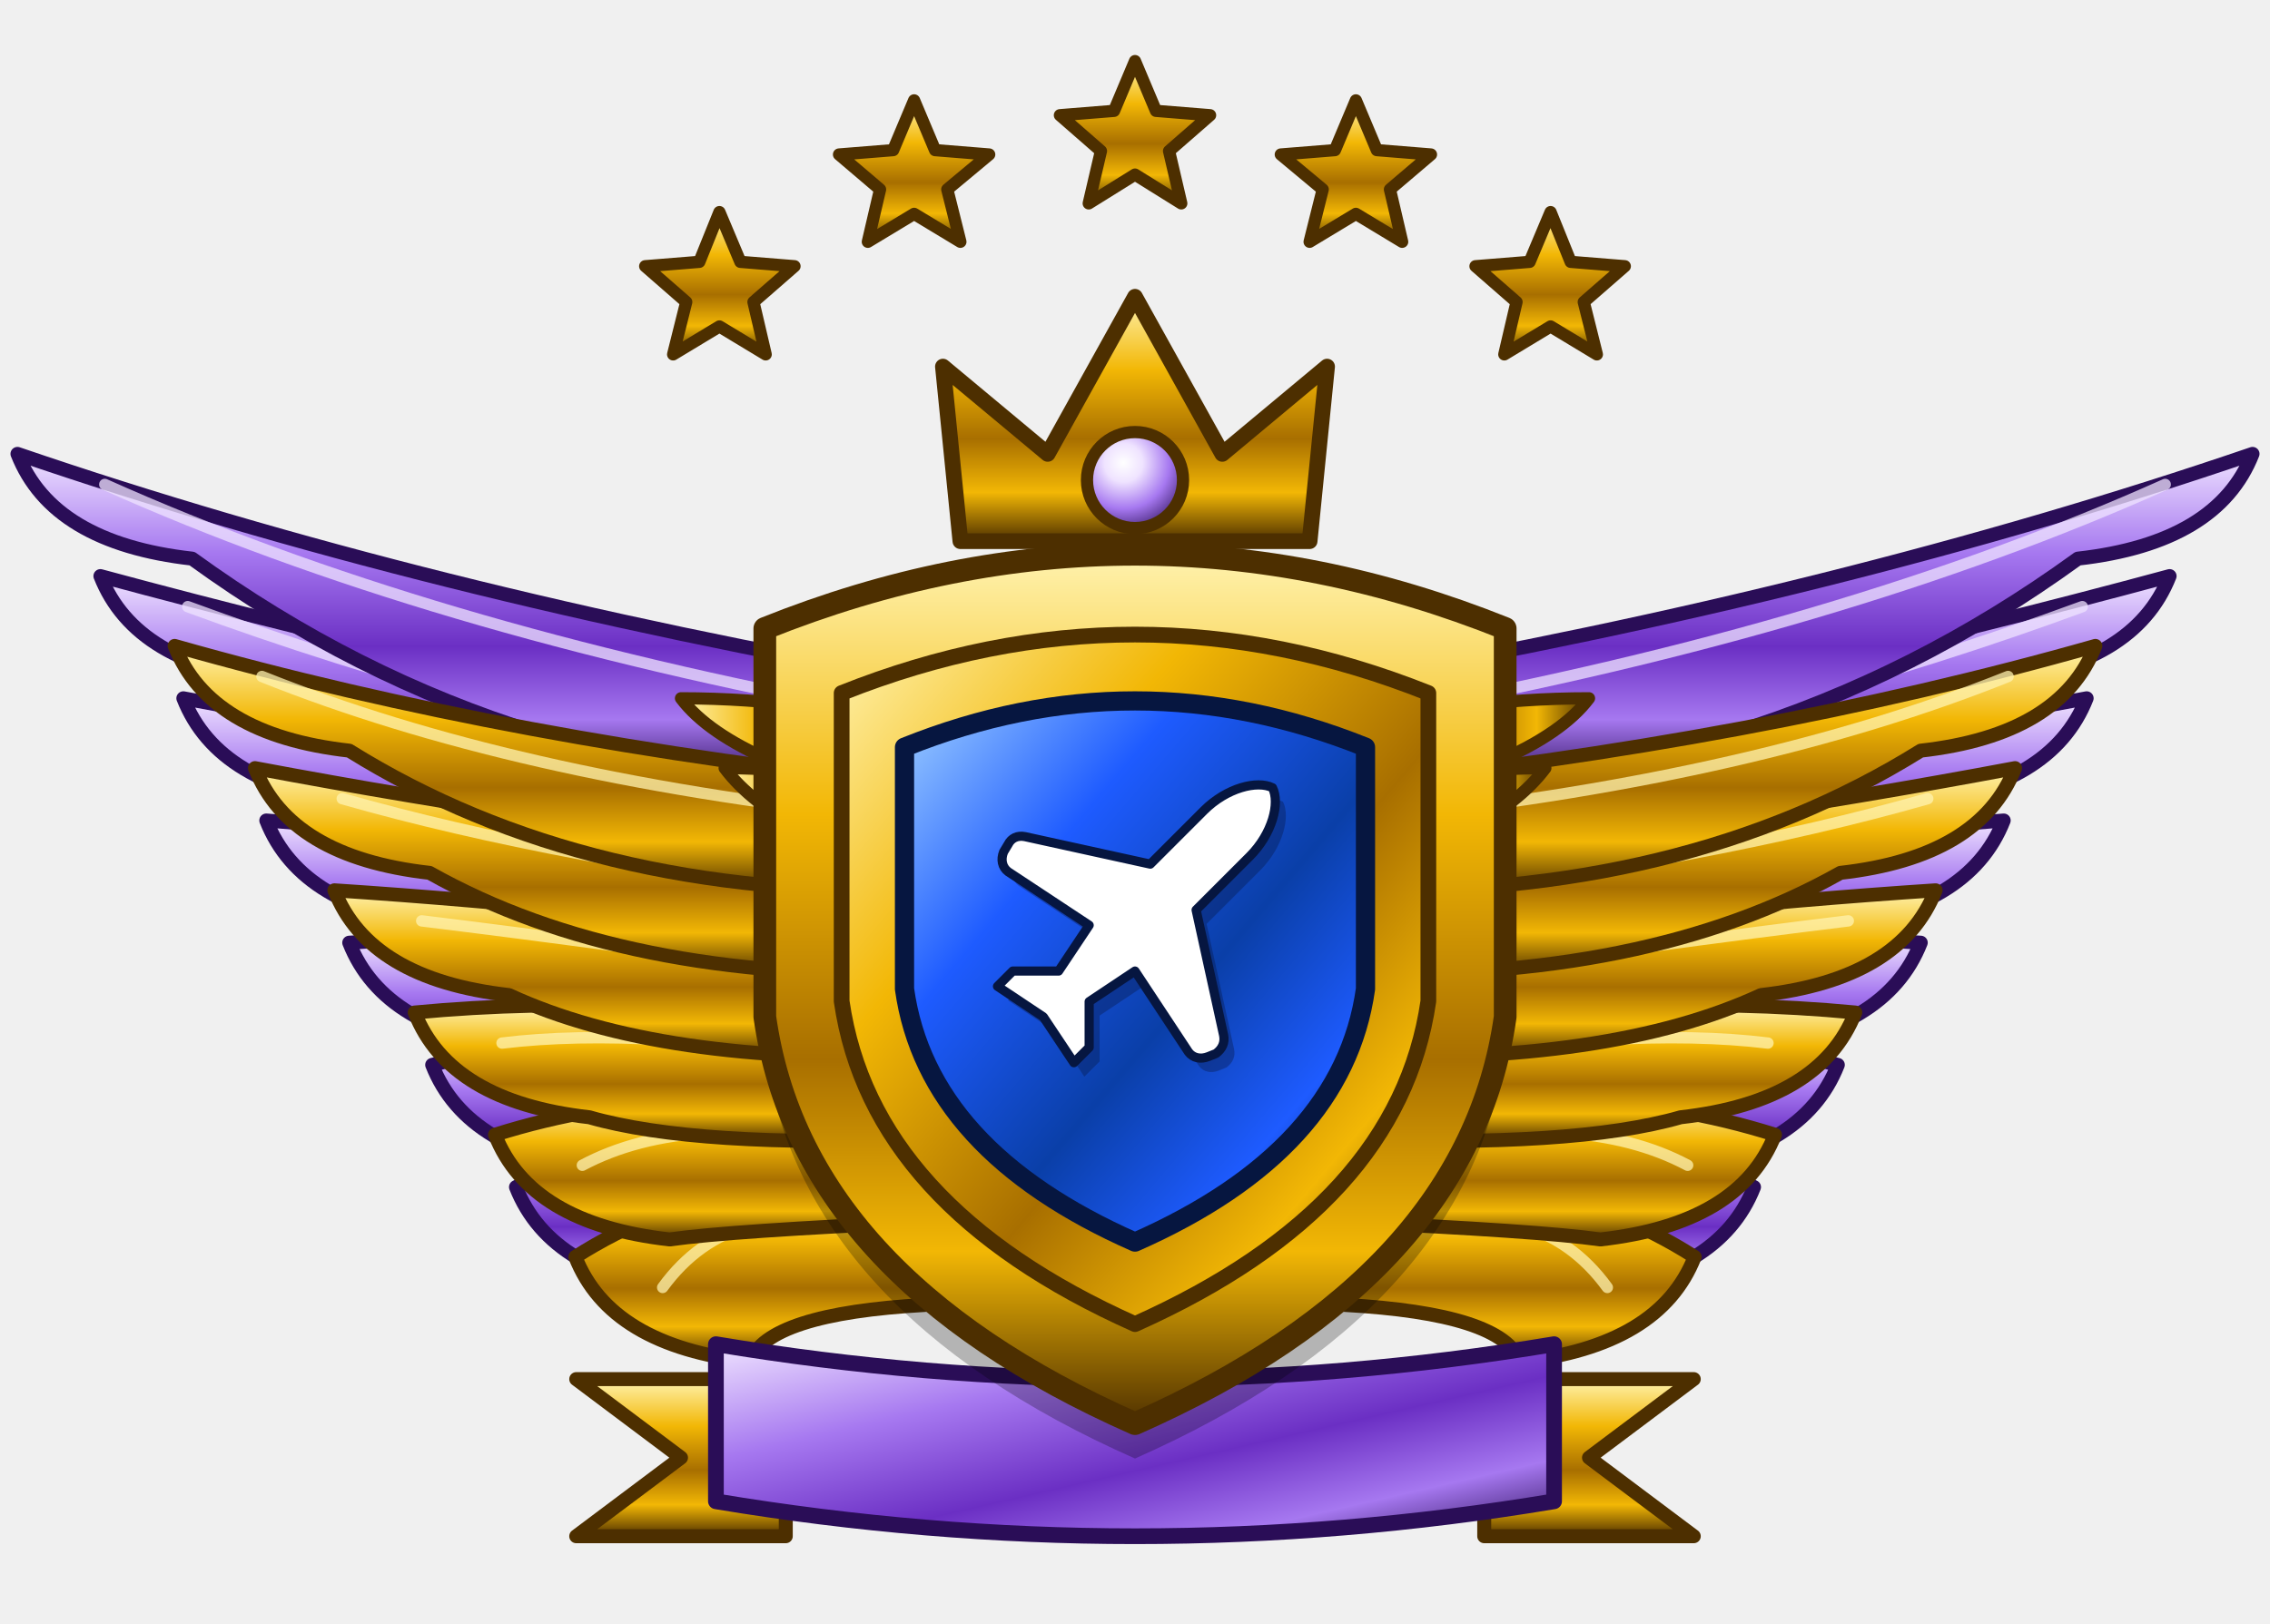
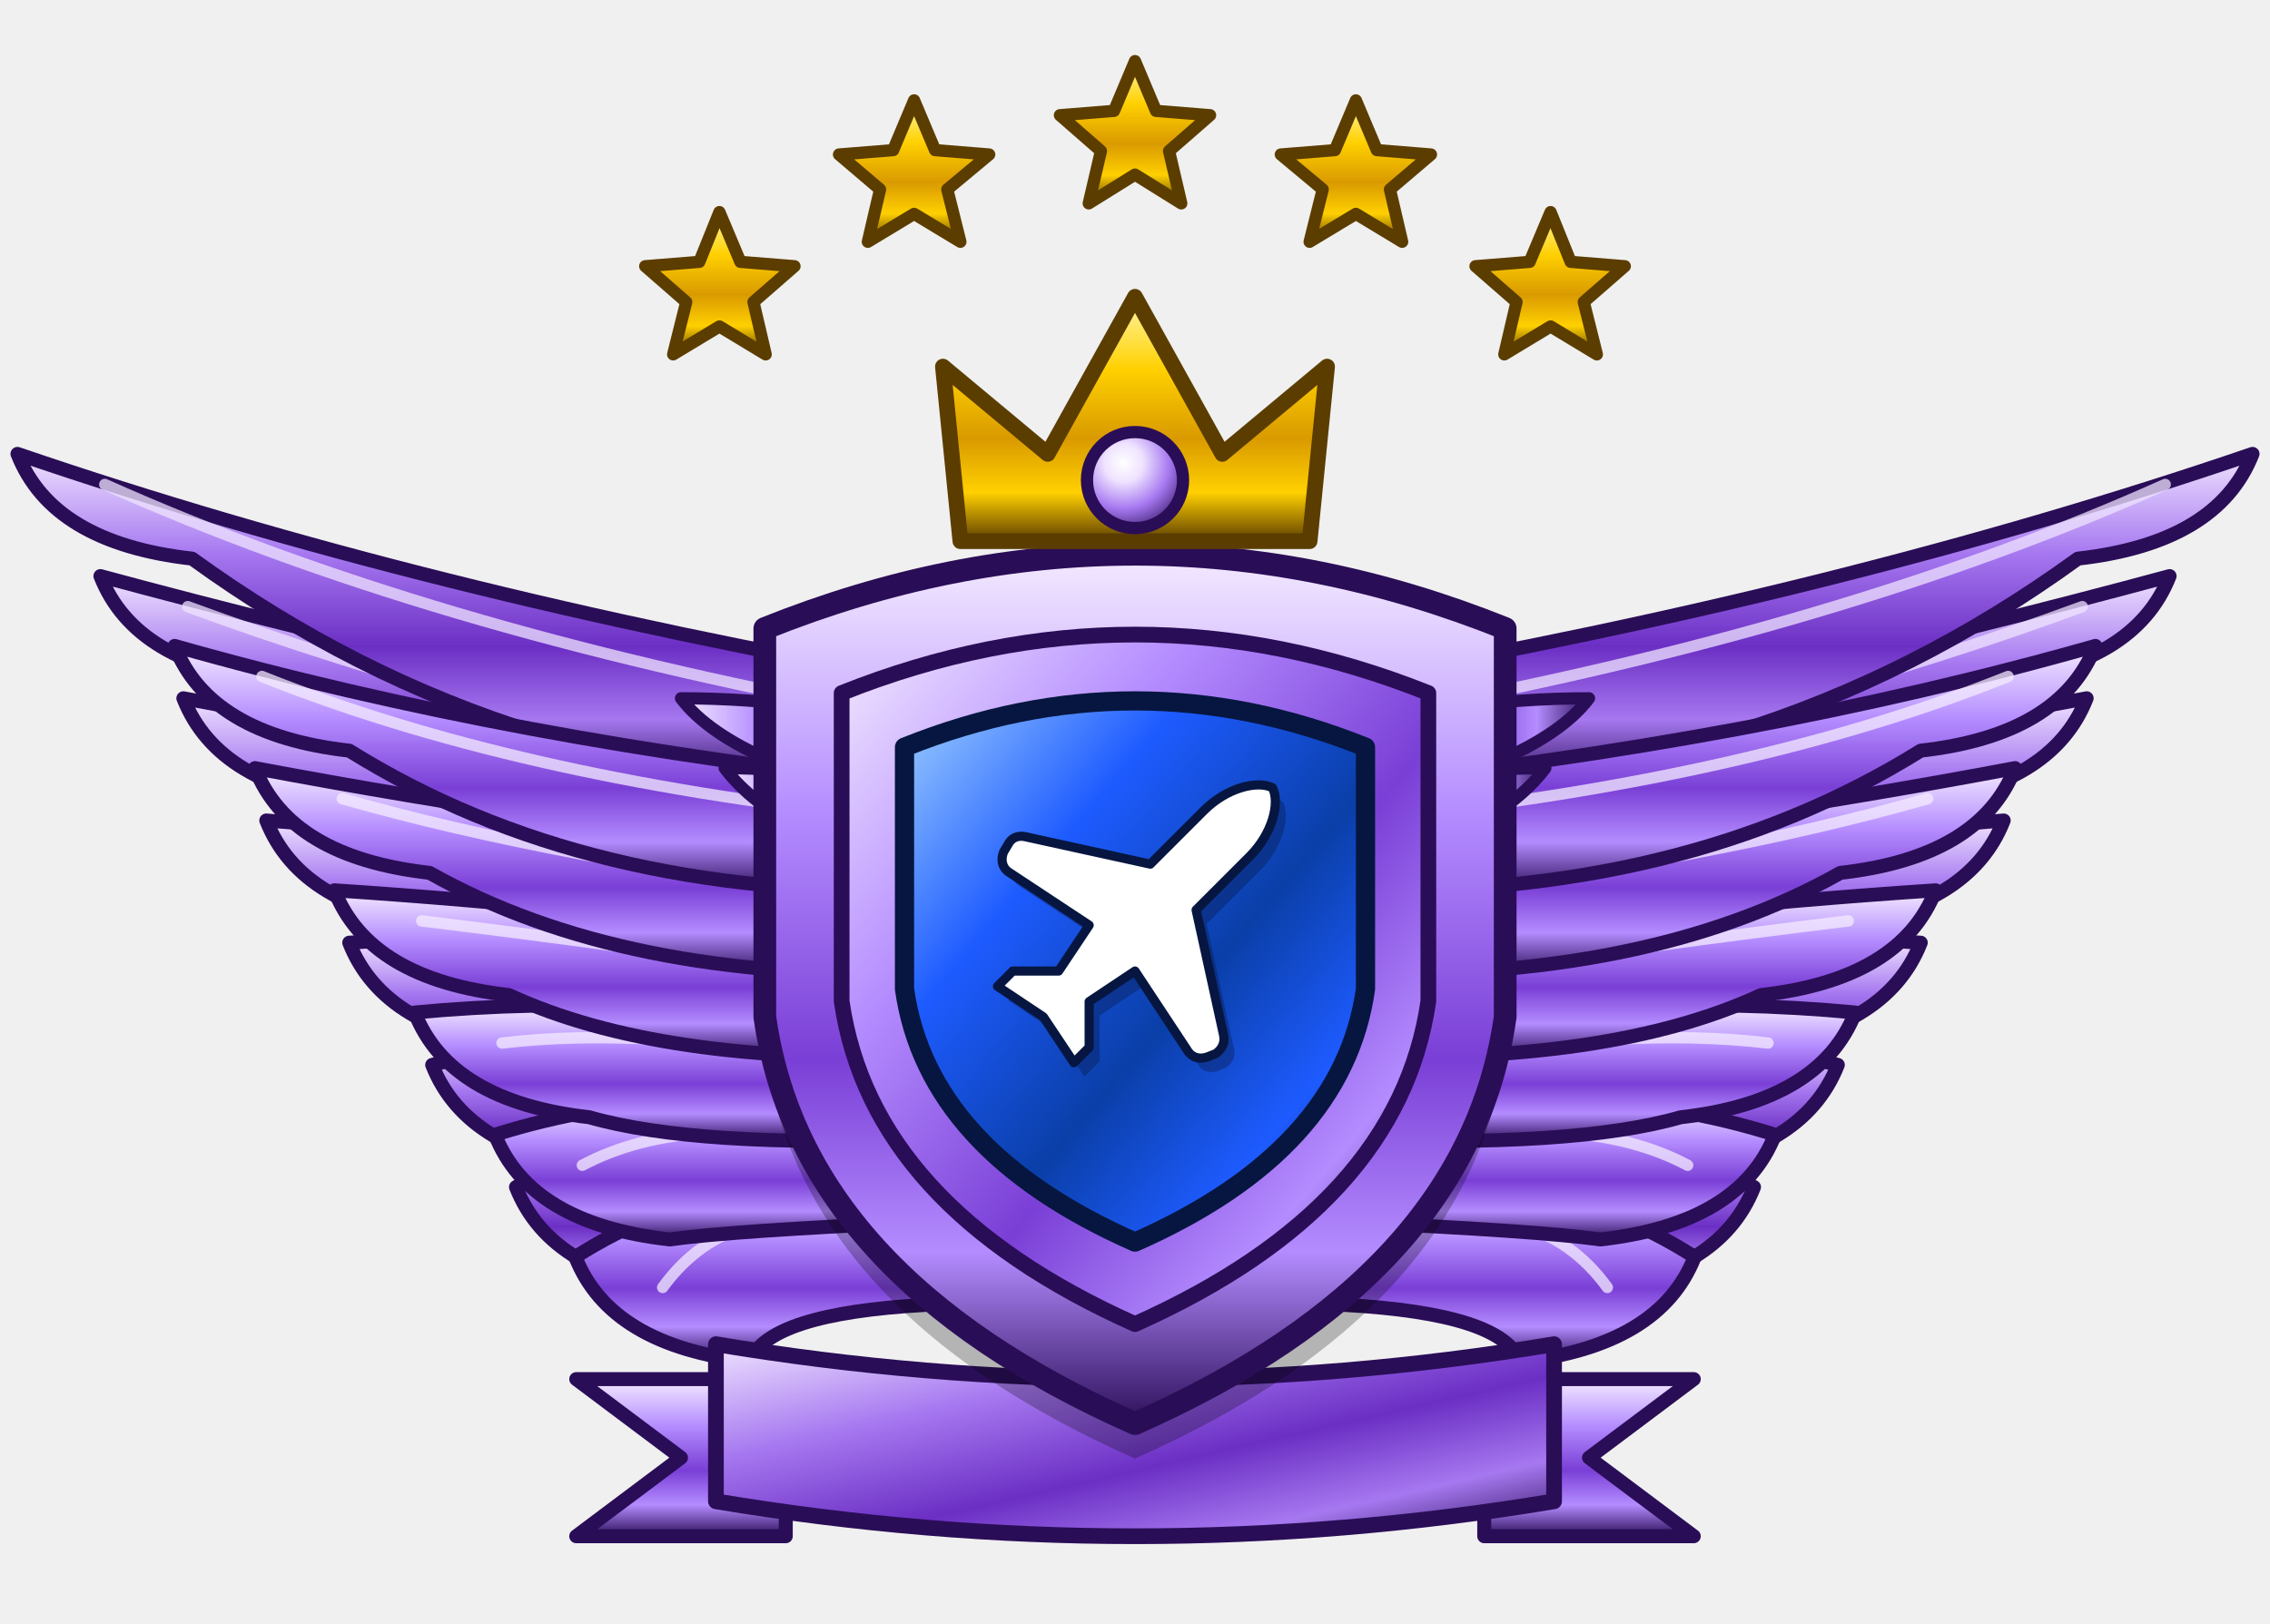
<svg xmlns="http://www.w3.org/2000/svg" width="260" height="186" viewBox="-10 14 260 186" role="img" aria-label="Badge Légendaire">
  <defs>
    <linearGradient id="metal" x1="0" y1="0" x2="0" y2="1">
-       <stop offset="0" stop-color="#fff3b0" />
-       <stop offset="0.3" stop-color="#f2b705" />
-       <stop offset="0.58" stop-color="#a86f00" />
-       <stop offset="0.8" stop-color="#f2b705" />
-       <stop offset="1" stop-color="#4d2f00" />
+       <stop offset="0" stop-color="#f4ebff" />
+       <stop offset="0.3" stop-color="#b48cff" />
+       <stop offset="0.58" stop-color="#7a3fd6" />
+       <stop offset="0.8" stop-color="#b48cff" />
+       <stop offset="1" stop-color="#2a0d57" />
    </linearGradient>
    <linearGradient id="metal2" x1="0" y1="0" x2="1" y2="1">
-       <stop offset="0" stop-color="#fff3b0" />
-       <stop offset="0.3" stop-color="#f2b705" />
-       <stop offset="0.58" stop-color="#a86f00" />
-       <stop offset="0.8" stop-color="#f2b705" />
-       <stop offset="1" stop-color="#4d2f00" />
+       <stop offset="0" stop-color="#f4ebff" />
+       <stop offset="0.3" stop-color="#b48cff" />
+       <stop offset="0.58" stop-color="#7a3fd6" />
+       <stop offset="0.8" stop-color="#b48cff" />
+       <stop offset="1" stop-color="#2a0d57" />
    </linearGradient>
    <linearGradient id="accd" x1="0" y1="0" x2="1" y2="1">
      <stop offset="0" stop-color="#9fd0ff" />
      <stop offset="0.3" stop-color="#1e5bff" />
      <stop offset="0.58" stop-color="#0a3fa8" />
      <stop offset="0.8" stop-color="#1e5bff" />
      <stop offset="1" stop-color="#061640" />
    </linearGradient>
    <linearGradient id="starg" x1="0" y1="0" x2="0" y2="1">
-       <stop offset="0" stop-color="#fff3b0" />
-       <stop offset="0.3" stop-color="#f2b705" />
-       <stop offset="0.58" stop-color="#a86f00" />
-       <stop offset="0.8" stop-color="#f2b705" />
-       <stop offset="1" stop-color="#4d2f00" />
+       <stop offset="0" stop-color="#fff7a8" />
+       <stop offset="0.3" stop-color="#ffd000" />
+       <stop offset="0.58" stop-color="#d99a00" />
+       <stop offset="0.8" stop-color="#ffd000" />
+       <stop offset="1" stop-color="#5c3d00" />
    </linearGradient>
    <radialGradient id="gem" cx="0.38" cy="0.32" r="0.8">
      <stop offset="0" stop-color="#ffffff" />
      <stop offset="0.25" stop-color="#efe3ff" />
      <stop offset="0.6" stop-color="#a678f0" />
      <stop offset="1" stop-color="#2a0d57" />
    </radialGradient>
    <linearGradient id="wingv" x1="0" y1="0" x2="0" y2="1">
      <stop offset="0" stop-color="#efe3ff" />
      <stop offset="0.3" stop-color="#a678f0" />
      <stop offset="0.58" stop-color="#6b2fc4" />
      <stop offset="0.8" stop-color="#a678f0" />
      <stop offset="1" stop-color="#2a0d57" />
    </linearGradient>
    <linearGradient id="wingo" x1="0" y1="0" x2="0" y2="1">
-       <stop offset="0" stop-color="#fff3b0" />
-       <stop offset="0.3" stop-color="#f2b705" />
-       <stop offset="0.58" stop-color="#a86f00" />
-       <stop offset="0.8" stop-color="#f2b705" />
-       <stop offset="1" stop-color="#4d2f00" />
+       <stop offset="0" stop-color="#f4ebff" />
+       <stop offset="0.3" stop-color="#b48cff" />
+       <stop offset="0.58" stop-color="#7a3fd6" />
+       <stop offset="0.8" stop-color="#b48cff" />
+       <stop offset="1" stop-color="#2a0d57" />
    </linearGradient>
    <linearGradient id="wingo2" x1="0" y1="0" x2="1" y2="0">
-       <stop offset="0" stop-color="#fff3b0" />
-       <stop offset="0.3" stop-color="#f2b705" />
-       <stop offset="0.58" stop-color="#a86f00" />
-       <stop offset="0.8" stop-color="#f2b705" />
-       <stop offset="1" stop-color="#4d2f00" />
+       <stop offset="0" stop-color="#f4ebff" />
+       <stop offset="0.3" stop-color="#b48cff" />
+       <stop offset="0.58" stop-color="#7a3fd6" />
+       <stop offset="0.8" stop-color="#b48cff" />
+       <stop offset="1" stop-color="#2a0d57" />
    </linearGradient>
    <linearGradient id="banv" x1="0" y1="0" x2="1" y2="1">
      <stop offset="0" stop-color="#efe3ff" />
      <stop offset="0.3" stop-color="#a678f0" />
      <stop offset="0.58" stop-color="#6b2fc4" />
      <stop offset="0.8" stop-color="#a678f0" />
      <stop offset="1" stop-color="#2a0d57" />
    </linearGradient>
  </defs>
  <path d="M96 149 Q70.2 139 49.1 150 Q53.1 160.2 69.1 162 Q74.9 162 96 161 Z" fill="url(#wingv)" stroke="#2a0d57" stroke-width="1.6" stroke-linejoin="round" />
  <path d="M90 152.5 Q70.2 143 59.1 153.5" fill="none" stroke="#efe3ff" stroke-opacity="0.75" stroke-width="1.3" stroke-linecap="round" />
  <path d="M96 139.5 Q64.9 129.5 39.5 136 Q43.5 146.2 59.5 148 Q70.6 152.5 96 151.5 Z" fill="url(#wingv)" stroke="#2a0d57" stroke-width="1.6" stroke-linejoin="round" />
  <path d="M90 143 Q64.9 133.5 49.5 139.5" fill="none" stroke="#efe3ff" stroke-opacity="0.75" stroke-width="1.3" stroke-linecap="round" />
  <path d="M96 130 Q59.7 120 30 122 Q34 132.2 50 134 Q66.3 143 96 142 Z" fill="url(#wingv)" stroke="#2a0d57" stroke-width="1.6" stroke-linejoin="round" />
  <path d="M90 133.5 Q59.7 124 40 125.5" fill="none" stroke="#efe3ff" stroke-opacity="0.75" stroke-width="1.3" stroke-linecap="round" />
  <path d="M96 120.5 Q54.5 110.5 20.5 108 Q24.5 118.2 40.5 120 Q62 133.5 96 132.5 Z" fill="url(#wingv)" stroke="#2a0d57" stroke-width="1.6" stroke-linejoin="round" />
  <path d="M90 124 Q54.5 114.5 30.5 111.5" fill="none" stroke="#efe3ff" stroke-opacity="0.75" stroke-width="1.3" stroke-linecap="round" />
  <path d="M96 111 Q49.3 101 11 94 Q15 104.2 31 106 Q57.8 124 96 123 Z" fill="url(#wingv)" stroke="#2a0d57" stroke-width="1.6" stroke-linejoin="round" />
  <path d="M90 114.5 Q49.3 105 21 97.5" fill="none" stroke="#efe3ff" stroke-opacity="0.75" stroke-width="1.3" stroke-linecap="round" />
  <path d="M96 101.5 Q44 91.5 1.5 80 Q5.5 90.2 21.5 92 Q53.5 114.5 96 113.5 Z" fill="url(#wingv)" stroke="#2a0d57" stroke-width="1.6" stroke-linejoin="round" />
  <path d="M90 105 Q44 95.5 11.5 83.5" fill="none" stroke="#efe3ff" stroke-opacity="0.75" stroke-width="1.3" stroke-linecap="round" />
  <path d="M96 92 Q38.8 82 -8 66 Q-4 76.2 12 78 Q49.2 105 96 104 Z" fill="url(#wingv)" stroke="#2a0d57" stroke-width="1.6" stroke-linejoin="round" />
  <path d="M90 95.5 Q38.8 86 2 69.5" fill="none" stroke="#efe3ff" stroke-opacity="0.75" stroke-width="1.3" stroke-linecap="round" />
  <path d="M144 149 Q169.8 139 190.9 150 Q186.9 160.2 170.9 162 Q165.1 162 144 161 Z" fill="url(#wingv)" stroke="#2a0d57" stroke-width="1.6" stroke-linejoin="round" />
  <path d="M150 152.5 Q169.8 143 180.9 153.5" fill="none" stroke="#efe3ff" stroke-opacity="0.75" stroke-width="1.3" stroke-linecap="round" />
  <path d="M144 139.5 Q175.1 129.5 200.5 136 Q196.5 146.2 180.5 148 Q169.4 152.5 144 151.5 Z" fill="url(#wingv)" stroke="#2a0d57" stroke-width="1.6" stroke-linejoin="round" />
  <path d="M150 143 Q175.1 133.5 190.5 139.5" fill="none" stroke="#efe3ff" stroke-opacity="0.75" stroke-width="1.3" stroke-linecap="round" />
  <path d="M144 130 Q180.3 120 210 122 Q206 132.2 190 134 Q173.7 143 144 142 Z" fill="url(#wingv)" stroke="#2a0d57" stroke-width="1.6" stroke-linejoin="round" />
  <path d="M150 133.5 Q180.3 124 200 125.5" fill="none" stroke="#efe3ff" stroke-opacity="0.75" stroke-width="1.3" stroke-linecap="round" />
  <path d="M144 120.5 Q185.5 110.5 219.5 108 Q215.5 118.2 199.5 120 Q178 133.5 144 132.5 Z" fill="url(#wingv)" stroke="#2a0d57" stroke-width="1.6" stroke-linejoin="round" />
  <path d="M150 124 Q185.5 114.5 209.5 111.5" fill="none" stroke="#efe3ff" stroke-opacity="0.75" stroke-width="1.3" stroke-linecap="round" />
  <path d="M144 111 Q190.7 101 229 94 Q225 104.2 209 106 Q182.2 124 144 123 Z" fill="url(#wingv)" stroke="#2a0d57" stroke-width="1.6" stroke-linejoin="round" />
  <path d="M150 114.5 Q190.7 105 219 97.5" fill="none" stroke="#efe3ff" stroke-opacity="0.75" stroke-width="1.3" stroke-linecap="round" />
  <path d="M144 101.5 Q196 91.5 238.5 80 Q234.5 90.2 218.5 92 Q186.5 114.5 144 113.5 Z" fill="url(#wingv)" stroke="#2a0d57" stroke-width="1.6" stroke-linejoin="round" />
  <path d="M150 105 Q196 95.5 228.5 83.5" fill="none" stroke="#efe3ff" stroke-opacity="0.75" stroke-width="1.3" stroke-linecap="round" />
  <path d="M144 92 Q201.2 82 248 66 Q244 76.2 228 78 Q190.8 105 144 104 Z" fill="url(#wingv)" stroke="#2a0d57" stroke-width="1.6" stroke-linejoin="round" />
  <path d="M150 95.5 Q201.2 86 238 69.5" fill="none" stroke="#efe3ff" stroke-opacity="0.75" stroke-width="1.3" stroke-linecap="round" />
-   <path d="M96 151.5 Q73.9 146.5 55.9 158 Q59.9 168.2 75.9 170 Q77.9 164.5 96 163.5 Z" fill="url(#wingo)" stroke="#4d2f00" stroke-width="1.6" stroke-linejoin="round" />
-   <path d="M90 155 Q73.9 150.5 65.9 161.5" fill="none" stroke="#fff3b0" stroke-opacity="0.75" stroke-width="1.3" stroke-linecap="round" />
-   <path d="M96 142 Q68.9 137 46.7 144 Q50.7 154.2 66.7 156 Q73.8 155 96 154 Z" fill="url(#wingo)" stroke="#4d2f00" stroke-width="1.6" stroke-linejoin="round" />
-   <path d="M90 145.5 Q68.9 141 56.7 147.5" fill="none" stroke="#fff3b0" stroke-opacity="0.75" stroke-width="1.3" stroke-linecap="round" />
-   <path d="M96 132.5 Q63.8 127.5 37.5 130 Q41.5 140.2 57.5 142 Q69.7 145.5 96 144.5 Z" fill="url(#wingo)" stroke="#4d2f00" stroke-width="1.6" stroke-linejoin="round" />
-   <path d="M90 136 Q63.8 131.5 47.5 133.5" fill="none" stroke="#fff3b0" stroke-opacity="0.75" stroke-width="1.3" stroke-linecap="round" />
-   <path d="M96 123 Q58.8 118 28.3 116 Q32.3 126.2 48.3 128 Q65.6 136 96 135 Z" fill="url(#wingo)" stroke="#4d2f00" stroke-width="1.6" stroke-linejoin="round" />
-   <path d="M90 126.5 Q58.8 122 38.3 119.5" fill="none" stroke="#fff3b0" stroke-opacity="0.75" stroke-width="1.3" stroke-linecap="round" />
-   <path d="M96 113.5 Q53.7 108.5 19.2 102 Q23.2 112.2 39.2 114 Q61.4 126.5 96 125.5 Z" fill="url(#wingo)" stroke="#4d2f00" stroke-width="1.6" stroke-linejoin="round" />
-   <path d="M90 117 Q53.7 112.5 29.2 105.5" fill="none" stroke="#fff3b0" stroke-opacity="0.75" stroke-width="1.3" stroke-linecap="round" />
-   <path d="M96 104 Q48.7 99 10 88 Q14 98.2 30 100 Q57.3 117 96 116 Z" fill="url(#wingo)" stroke="#4d2f00" stroke-width="1.6" stroke-linejoin="round" />
-   <path d="M90 107.5 Q48.7 103 20 91.5" fill="none" stroke="#fff3b0" stroke-opacity="0.75" stroke-width="1.3" stroke-linecap="round" />
-   <path d="M98 98 Q83 94 68 94 Q74 102 98 107 Z" fill="url(#wingo2)" stroke="#4d2f00" stroke-width="1.4" stroke-linejoin="round" />
-   <path d="M98 106 Q85.5 102 73 102 Q79 110 98 115 Z" fill="url(#wingo2)" stroke="#4d2f00" stroke-width="1.4" stroke-linejoin="round" />
-   <path d="M98 114 Q88 110 78 110 Q84 118 98 123 Z" fill="url(#wingo2)" stroke="#4d2f00" stroke-width="1.4" stroke-linejoin="round" />
-   <path d="M144 151.5 Q166.1 146.5 184.1 158 Q180.1 168.2 164.1 170 Q162.1 164.5 144 163.5 Z" fill="url(#wingo)" stroke="#4d2f00" stroke-width="1.6" stroke-linejoin="round" />
-   <path d="M150 155 Q166.1 150.5 174.1 161.5" fill="none" stroke="#fff3b0" stroke-opacity="0.75" stroke-width="1.3" stroke-linecap="round" />
-   <path d="M144 142 Q171.1 137 193.3 144 Q189.3 154.2 173.3 156 Q166.2 155 144 154 Z" fill="url(#wingo)" stroke="#4d2f00" stroke-width="1.6" stroke-linejoin="round" />
-   <path d="M150 145.5 Q171.1 141 183.3 147.5" fill="none" stroke="#fff3b0" stroke-opacity="0.75" stroke-width="1.3" stroke-linecap="round" />
-   <path d="M144 132.5 Q176.2 127.5 202.5 130 Q198.5 140.2 182.5 142 Q170.3 145.5 144 144.5 Z" fill="url(#wingo)" stroke="#4d2f00" stroke-width="1.6" stroke-linejoin="round" />
-   <path d="M150 136 Q176.2 131.5 192.5 133.5" fill="none" stroke="#fff3b0" stroke-opacity="0.75" stroke-width="1.3" stroke-linecap="round" />
-   <path d="M144 123 Q181.2 118 211.7 116 Q207.7 126.2 191.7 128 Q174.4 136 144 135 Z" fill="url(#wingo)" stroke="#4d2f00" stroke-width="1.6" stroke-linejoin="round" />
-   <path d="M150 126.5 Q181.2 122 201.7 119.5" fill="none" stroke="#fff3b0" stroke-opacity="0.75" stroke-width="1.3" stroke-linecap="round" />
-   <path d="M144 113.5 Q186.3 108.5 220.8 102 Q216.8 112.2 200.8 114 Q178.6 126.5 144 125.5 Z" fill="url(#wingo)" stroke="#4d2f00" stroke-width="1.6" stroke-linejoin="round" />
-   <path d="M150 117 Q186.3 112.5 210.8 105.5" fill="none" stroke="#fff3b0" stroke-opacity="0.75" stroke-width="1.3" stroke-linecap="round" />
-   <path d="M144 104 Q191.3 99 230 88 Q226 98.2 210 100 Q182.7 117 144 116 Z" fill="url(#wingo)" stroke="#4d2f00" stroke-width="1.6" stroke-linejoin="round" />
-   <path d="M150 107.5 Q191.3 103 220 91.5" fill="none" stroke="#fff3b0" stroke-opacity="0.75" stroke-width="1.3" stroke-linecap="round" />
-   <path d="M142 98 Q157 94 172 94 Q166 102 142 107 Z" fill="url(#wingo2)" stroke="#4d2f00" stroke-width="1.4" stroke-linejoin="round" />
-   <path d="M142 106 Q154.5 102 167 102 Q161 110 142 115 Z" fill="url(#wingo2)" stroke="#4d2f00" stroke-width="1.4" stroke-linejoin="round" />
-   <path d="M142 114 Q152 110 162 110 Q156 118 142 123 Z" fill="url(#wingo2)" stroke="#4d2f00" stroke-width="1.4" stroke-linejoin="round" />
-   <path d="M56 172 L68 181 L56 190 L80 190 L80 172 Z" fill="url(#metal)" stroke="#4d2f00" stroke-width="1.6" stroke-linejoin="round" />
-   <path d="M184 172 L172 181 L184 190 L160 190 L160 172 Z" fill="url(#metal)" stroke="#4d2f00" stroke-width="1.6" stroke-linejoin="round" />
+   <path d="M96 151.5 Q73.9 146.5 55.9 158 Q59.9 168.2 75.9 170 Q77.9 164.5 96 163.5 Z" fill="url(#wingo)" stroke="#2a0d57" stroke-width="1.6" stroke-linejoin="round" />
+   <path d="M90 155 Q73.9 150.5 65.9 161.5" fill="none" stroke="#f4ebff" stroke-opacity="0.75" stroke-width="1.3" stroke-linecap="round" />
+   <path d="M96 142 Q68.9 137 46.7 144 Q50.7 154.2 66.7 156 Q73.8 155 96 154 Z" fill="url(#wingo)" stroke="#2a0d57" stroke-width="1.6" stroke-linejoin="round" />
+   <path d="M90 145.5 Q68.9 141 56.7 147.5" fill="none" stroke="#f4ebff" stroke-opacity="0.75" stroke-width="1.3" stroke-linecap="round" />
+   <path d="M96 132.5 Q63.8 127.5 37.5 130 Q41.5 140.2 57.5 142 Q69.7 145.5 96 144.5 Z" fill="url(#wingo)" stroke="#2a0d57" stroke-width="1.6" stroke-linejoin="round" />
+   <path d="M90 136 Q63.8 131.5 47.5 133.5" fill="none" stroke="#f4ebff" stroke-opacity="0.75" stroke-width="1.3" stroke-linecap="round" />
+   <path d="M96 123 Q58.8 118 28.3 116 Q32.3 126.2 48.3 128 Q65.6 136 96 135 Z" fill="url(#wingo)" stroke="#2a0d57" stroke-width="1.6" stroke-linejoin="round" />
+   <path d="M90 126.5 Q58.8 122 38.3 119.5" fill="none" stroke="#f4ebff" stroke-opacity="0.75" stroke-width="1.3" stroke-linecap="round" />
+   <path d="M96 113.5 Q53.7 108.5 19.2 102 Q23.2 112.2 39.2 114 Q61.4 126.5 96 125.5 Z" fill="url(#wingo)" stroke="#2a0d57" stroke-width="1.6" stroke-linejoin="round" />
+   <path d="M90 117 Q53.7 112.5 29.2 105.5" fill="none" stroke="#f4ebff" stroke-opacity="0.75" stroke-width="1.3" stroke-linecap="round" />
+   <path d="M96 104 Q48.7 99 10 88 Q14 98.2 30 100 Q57.3 117 96 116 Z" fill="url(#wingo)" stroke="#2a0d57" stroke-width="1.6" stroke-linejoin="round" />
+   <path d="M90 107.5 Q48.7 103 20 91.5" fill="none" stroke="#f4ebff" stroke-opacity="0.75" stroke-width="1.3" stroke-linecap="round" />
+   <path d="M98 98 Q83 94 68 94 Q74 102 98 107 Z" fill="url(#wingo2)" stroke="#2a0d57" stroke-width="1.4" stroke-linejoin="round" />
+   <path d="M98 106 Q85.5 102 73 102 Q79 110 98 115 Z" fill="url(#wingo2)" stroke="#2a0d57" stroke-width="1.4" stroke-linejoin="round" />
+   <path d="M98 114 Q88 110 78 110 Q84 118 98 123 Z" fill="url(#wingo2)" stroke="#2a0d57" stroke-width="1.4" stroke-linejoin="round" />
+   <path d="M144 151.5 Q166.1 146.5 184.1 158 Q180.1 168.2 164.1 170 Q162.1 164.5 144 163.5 Z" fill="url(#wingo)" stroke="#2a0d57" stroke-width="1.6" stroke-linejoin="round" />
+   <path d="M150 155 Q166.1 150.5 174.1 161.5" fill="none" stroke="#f4ebff" stroke-opacity="0.75" stroke-width="1.3" stroke-linecap="round" />
+   <path d="M144 142 Q171.1 137 193.3 144 Q189.3 154.2 173.3 156 Q166.2 155 144 154 Z" fill="url(#wingo)" stroke="#2a0d57" stroke-width="1.6" stroke-linejoin="round" />
+   <path d="M150 145.5 Q171.1 141 183.3 147.5" fill="none" stroke="#f4ebff" stroke-opacity="0.75" stroke-width="1.3" stroke-linecap="round" />
+   <path d="M144 132.5 Q176.2 127.5 202.5 130 Q198.5 140.2 182.5 142 Q170.3 145.5 144 144.5 Z" fill="url(#wingo)" stroke="#2a0d57" stroke-width="1.6" stroke-linejoin="round" />
+   <path d="M150 136 Q176.2 131.5 192.5 133.5" fill="none" stroke="#f4ebff" stroke-opacity="0.75" stroke-width="1.3" stroke-linecap="round" />
+   <path d="M144 123 Q181.2 118 211.7 116 Q207.7 126.2 191.7 128 Q174.4 136 144 135 Z" fill="url(#wingo)" stroke="#2a0d57" stroke-width="1.6" stroke-linejoin="round" />
+   <path d="M150 126.5 Q181.2 122 201.7 119.5" fill="none" stroke="#f4ebff" stroke-opacity="0.75" stroke-width="1.3" stroke-linecap="round" />
+   <path d="M144 113.5 Q186.3 108.5 220.8 102 Q216.8 112.2 200.8 114 Q178.6 126.5 144 125.5 Z" fill="url(#wingo)" stroke="#2a0d57" stroke-width="1.6" stroke-linejoin="round" />
+   <path d="M150 117 Q186.3 112.5 210.8 105.5" fill="none" stroke="#f4ebff" stroke-opacity="0.75" stroke-width="1.3" stroke-linecap="round" />
+   <path d="M144 104 Q191.3 99 230 88 Q226 98.2 210 100 Q182.7 117 144 116 Z" fill="url(#wingo)" stroke="#2a0d57" stroke-width="1.6" stroke-linejoin="round" />
+   <path d="M150 107.5 Q191.3 103 220 91.5" fill="none" stroke="#f4ebff" stroke-opacity="0.75" stroke-width="1.3" stroke-linecap="round" />
+   <path d="M142 98 Q157 94 172 94 Q166 102 142 107 Z" fill="url(#wingo2)" stroke="#2a0d57" stroke-width="1.4" stroke-linejoin="round" />
+   <path d="M142 106 Q154.5 102 167 102 Q161 110 142 115 Z" fill="url(#wingo2)" stroke="#2a0d57" stroke-width="1.4" stroke-linejoin="round" />
+   <path d="M142 114 Q152 110 162 110 Q156 118 142 123 Z" fill="url(#wingo2)" stroke="#2a0d57" stroke-width="1.4" stroke-linejoin="round" />
+   <path d="M56 172 L68 181 L56 190 L80 190 L80 172 Z" fill="url(#metal)" stroke="#2a0d57" stroke-width="1.6" stroke-linejoin="round" />
+   <path d="M184 172 L172 181 L184 190 L160 190 L160 172 Z" fill="url(#metal)" stroke="#2a0d57" stroke-width="1.6" stroke-linejoin="round" />
  <path d="M72 168 Q120 176 168 168 L168 186 Q120 194 72 186 Z" fill="url(#banv)" stroke="#2a0d57" stroke-width="1.8" stroke-linejoin="round" />
  <path d="M77.6 86 Q120 69 162.4 86 L162.4 130.5 Q158.2 160.2 120 177.1 Q81.8 160.2 77.6 130.5 Z" fill="#000" fill-opacity="0.25" transform="translate(0 4)" />
-   <path d="M77.6 86 Q120 69 162.4 86 L162.4 130.5 Q158.2 160.2 120 177.1 Q81.8 160.2 77.6 130.5 Z" fill="url(#metal)" stroke="#4d2f00" stroke-width="2.6" stroke-linejoin="round" />
-   <path d="M86.4 93.4 Q120 80 153.6 93.4 L153.6 128.7 Q150.2 152.2 120 165.7 Q89.8 152.2 86.4 128.7 Z" fill="url(#metal2)" stroke="#4d2f00" stroke-width="1.8" stroke-linejoin="round" />
+   <path d="M77.6 86 Q120 69 162.4 86 L162.4 130.5 Q158.2 160.2 120 177.1 Q81.8 160.2 77.6 130.5 Z" fill="url(#metal)" stroke="#2a0d57" stroke-width="2.6" stroke-linejoin="round" />
+   <path d="M86.4 93.4 Q120 80 153.6 93.4 L153.6 128.7 Q150.2 152.2 120 165.7 Q89.8 152.2 86.4 128.7 Z" fill="url(#metal2)" stroke="#2a0d57" stroke-width="1.8" stroke-linejoin="round" />
  <path d="M93.6 99.6 Q120 89 146.4 99.6 L146.4 127.3 Q143.8 145.8 120 156.3 Q96.2 145.8 93.6 127.3 Z" fill="url(#accd)" stroke="#061640" stroke-width="2.2" stroke-linejoin="round" />
  <path d="M17.8 19.2 16 11l3.5-3.5C21 6 21.5 4 21 3c-1-.5-3 0-4.5 1.5L13 8 4.8 6.2c-.5-.1-.9.1-1.1.5l-.3.5c-.2.5-.1 1 .3 1.3L9 12l-2 3H4l-1 1 3 2 2 3 1-1v-3l3-2 3.5 5.3c.3.4.8.5 1.3.3l.5-.2c.4-.3.6-.7.5-1.2z" transform="translate(1.2 1.6) translate(99 99) scale(1.750)" fill="#061640" fill-opacity="0.35" />
  <path d="M17.8 19.2 16 11l3.5-3.5C21 6 21.5 4 21 3c-1-.5-3 0-4.5 1.5L13 8 4.8 6.2c-.5-.1-.9.1-1.1.5l-.3.5c-.2.5-.1 1 .3 1.3L9 12l-2 3H4l-1 1 3 2 2 3 1-1v-3l3-2 3.5 5.3c.3.4.8.5 1.3.3l.5-.2c.4-.3.6-.7.5-1.2z" transform="translate(99 99) scale(1.750)" fill="#ffffff" stroke="#061640" stroke-width="0.6" stroke-linejoin="round" />
-   <path d="M100 76 L98 56 L110 66 L120 48 L130 66 L142 56 L140 76 Z" fill="url(#metal)" stroke="#4d2f00" stroke-width="1.8" stroke-linejoin="round" />
-   <circle cx="120" cy="69" r="5.5" fill="url(#gem)" stroke="#4d2f00" stroke-width="1.4" />
-   <path d="M72.4 38.3 L74.8 44 L81 44.5 L76.3 48.6 L77.7 54.6 L72.4 51.4 L67.1 54.6 L68.6 48.6 L63.9 44.5 L70.1 44 Z" fill="url(#starg)" stroke="#4d2f00" stroke-width="1.4" stroke-linejoin="round" />
-   <path d="M94.7 25.5 L97.1 31.2 L103.3 31.7 L98.5 35.7 L100 41.7 L94.7 38.5 L89.4 41.7 L90.8 35.7 L86.1 31.7 L92.3 31.2 Z" fill="url(#starg)" stroke="#4d2f00" stroke-width="1.4" stroke-linejoin="round" />
-   <path d="M120 21 L122.4 26.7 L128.6 27.2 L123.9 31.3 L125.3 37.3 L120 34 L114.7 37.3 L116.1 31.3 L111.4 27.2 L117.6 26.7 Z" fill="url(#starg)" stroke="#4d2f00" stroke-width="1.4" stroke-linejoin="round" />
-   <path d="M145.3 25.5 L147.7 31.2 L153.9 31.7 L149.2 35.7 L150.6 41.7 L145.3 38.5 L140 41.7 L141.5 35.7 L136.7 31.7 L142.9 31.2 Z" fill="url(#starg)" stroke="#4d2f00" stroke-width="1.4" stroke-linejoin="round" />
-   <path d="M167.6 38.3 L169.9 44 L176.1 44.5 L171.4 48.6 L172.9 54.6 L167.6 51.4 L162.3 54.6 L163.7 48.6 L159 44.5 L165.2 44 Z" fill="url(#starg)" stroke="#4d2f00" stroke-width="1.4" stroke-linejoin="round" />
+   <path d="M100 76 L98 56 L110 66 L120 48 L130 66 L142 56 L140 76 Z" fill="url(#starg)" stroke="#5c3d00" stroke-width="1.8" stroke-linejoin="round" />
+   <circle cx="120" cy="69" r="5.5" fill="url(#gem)" stroke="#2a0d57" stroke-width="1.4" />
+   <path d="M72.4 38.3 L74.8 44 L81 44.5 L76.3 48.6 L77.7 54.6 L72.4 51.4 L67.1 54.6 L68.6 48.6 L63.9 44.5 L70.1 44 Z" fill="url(#starg)" stroke="#5c3d00" stroke-width="1.4" stroke-linejoin="round" />
+   <path d="M94.7 25.5 L97.1 31.2 L103.3 31.7 L98.5 35.7 L100 41.7 L94.7 38.5 L89.4 41.7 L90.8 35.7 L86.1 31.7 L92.3 31.2 Z" fill="url(#starg)" stroke="#5c3d00" stroke-width="1.4" stroke-linejoin="round" />
+   <path d="M120 21 L122.4 26.7 L128.6 27.2 L123.9 31.3 L125.3 37.3 L120 34 L114.7 37.3 L116.1 31.3 L111.4 27.2 L117.6 26.7 Z" fill="url(#starg)" stroke="#5c3d00" stroke-width="1.4" stroke-linejoin="round" />
+   <path d="M145.3 25.5 L147.7 31.2 L153.9 31.7 L149.2 35.7 L150.6 41.7 L145.3 38.5 L140 41.7 L141.5 35.7 L136.7 31.7 L142.9 31.2 Z" fill="url(#starg)" stroke="#5c3d00" stroke-width="1.4" stroke-linejoin="round" />
+   <path d="M167.6 38.3 L169.9 44 L176.1 44.5 L171.4 48.6 L172.9 54.6 L167.6 51.4 L162.3 54.6 L163.7 48.6 L159 44.5 L165.2 44 Z" fill="url(#starg)" stroke="#5c3d00" stroke-width="1.4" stroke-linejoin="round" />
</svg>
